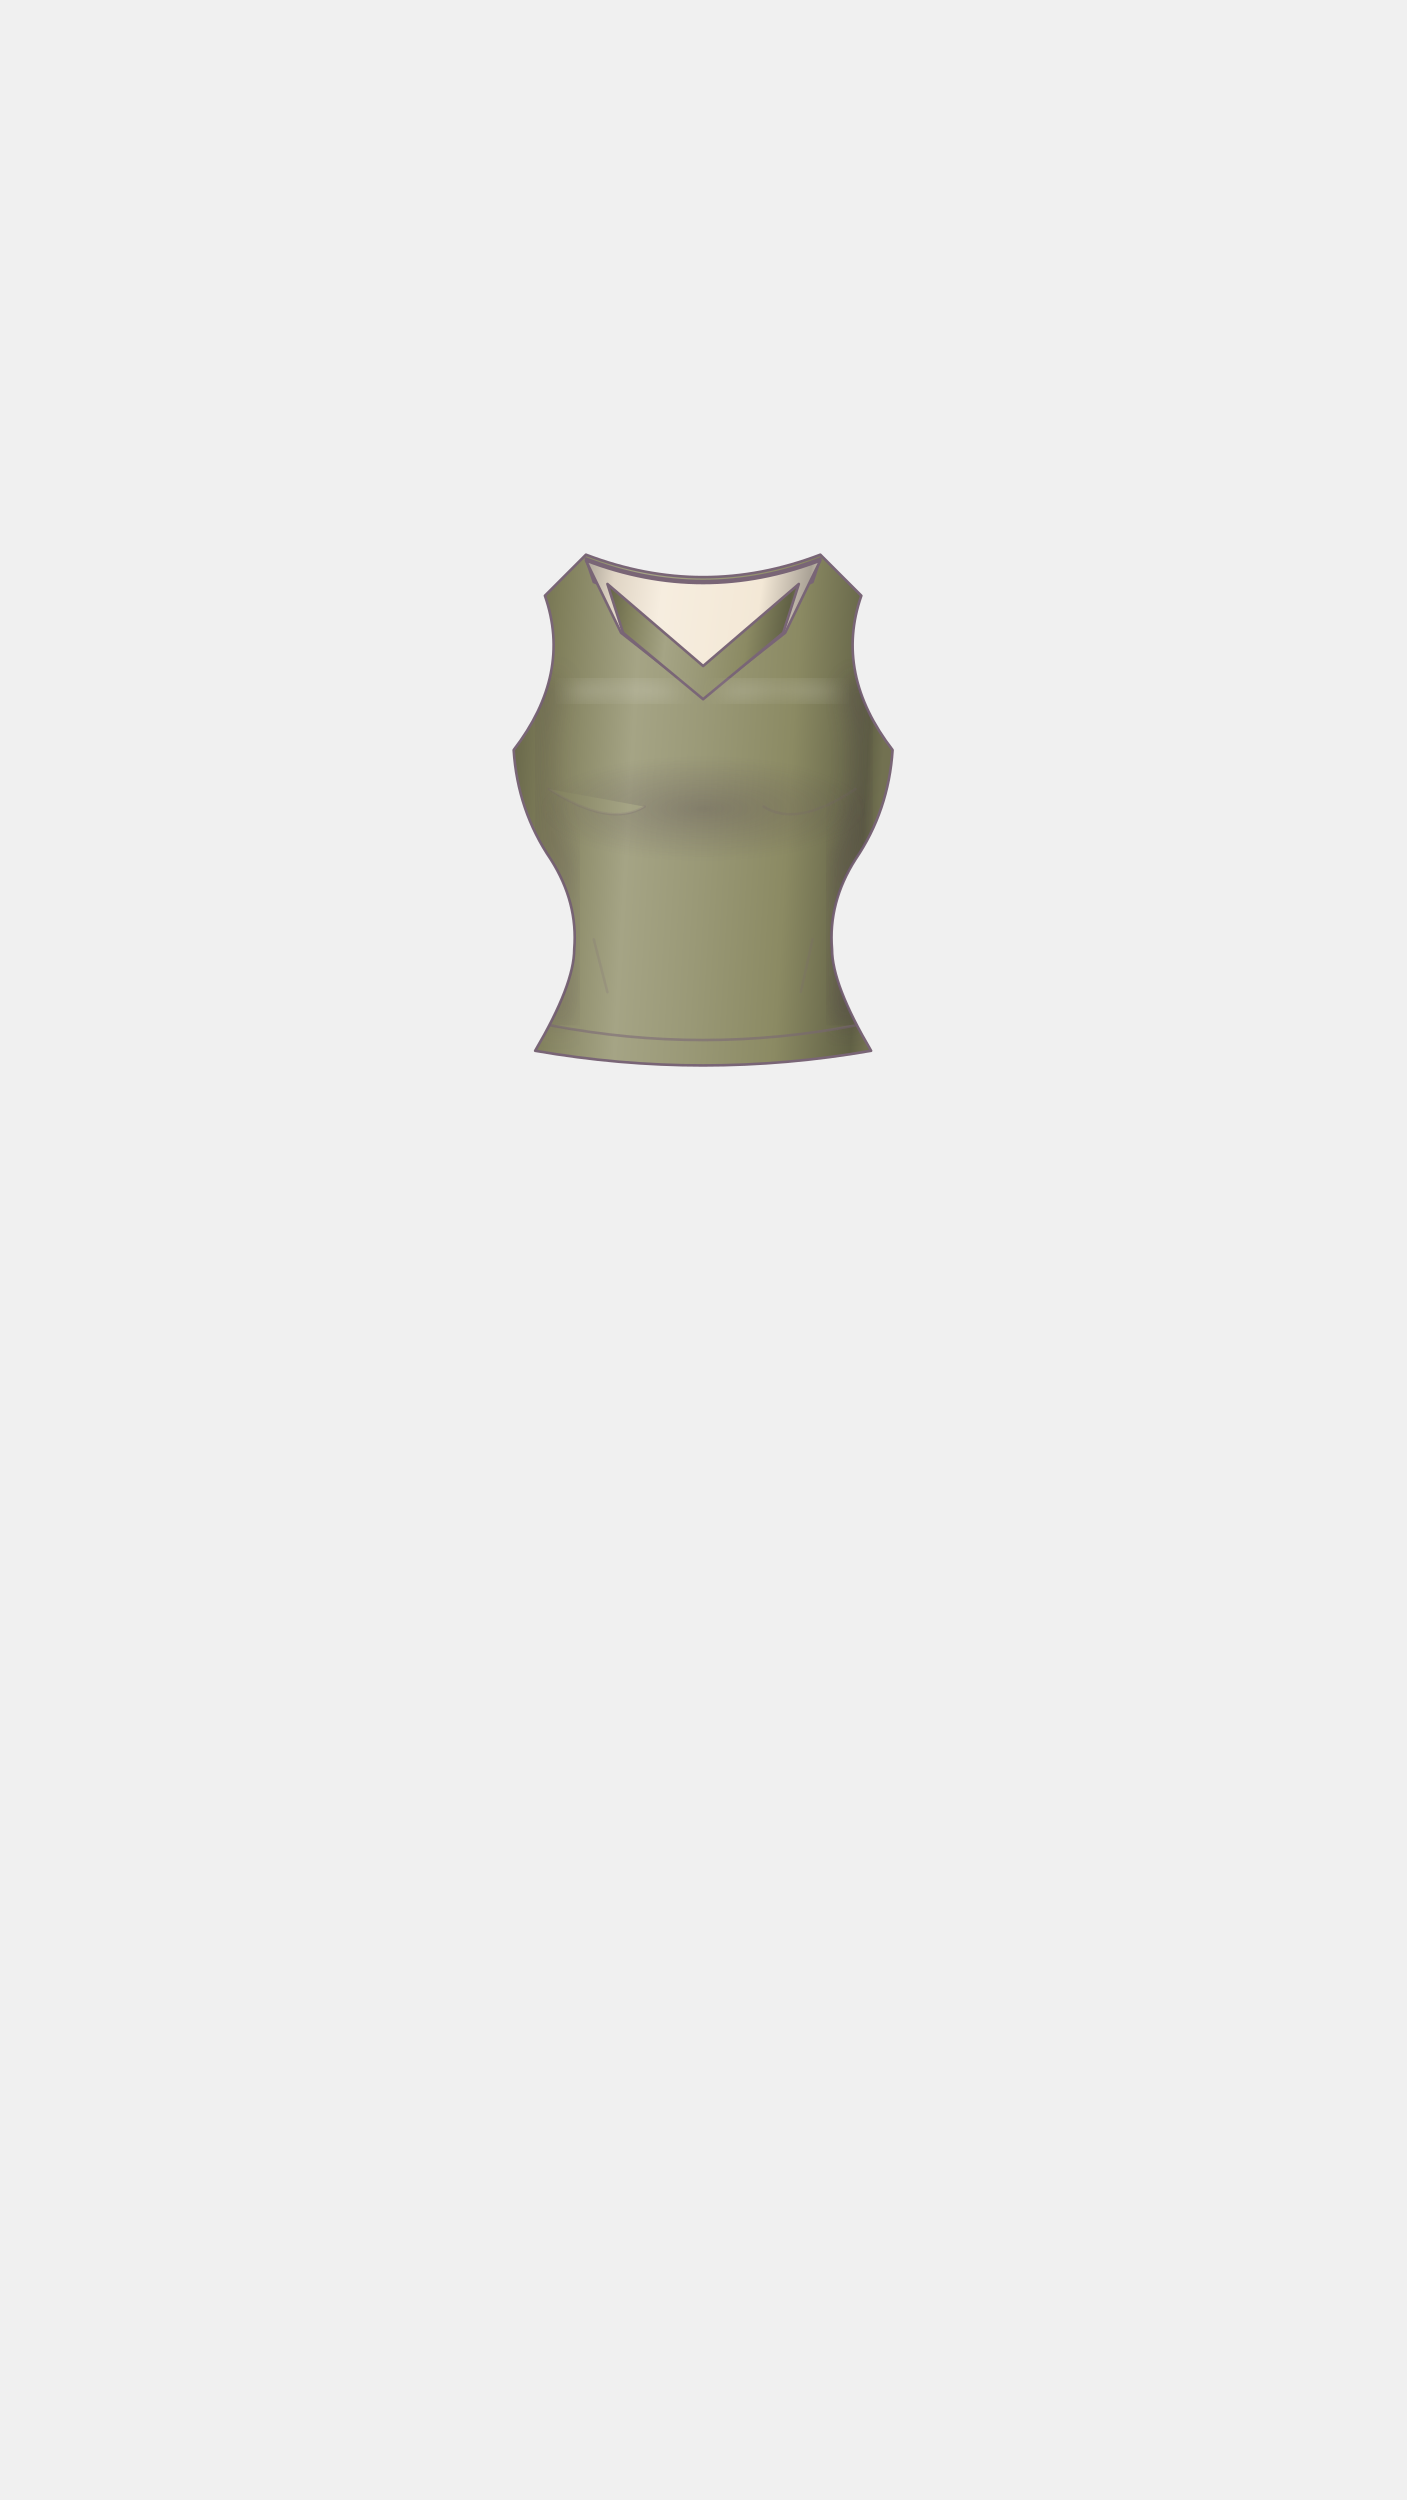
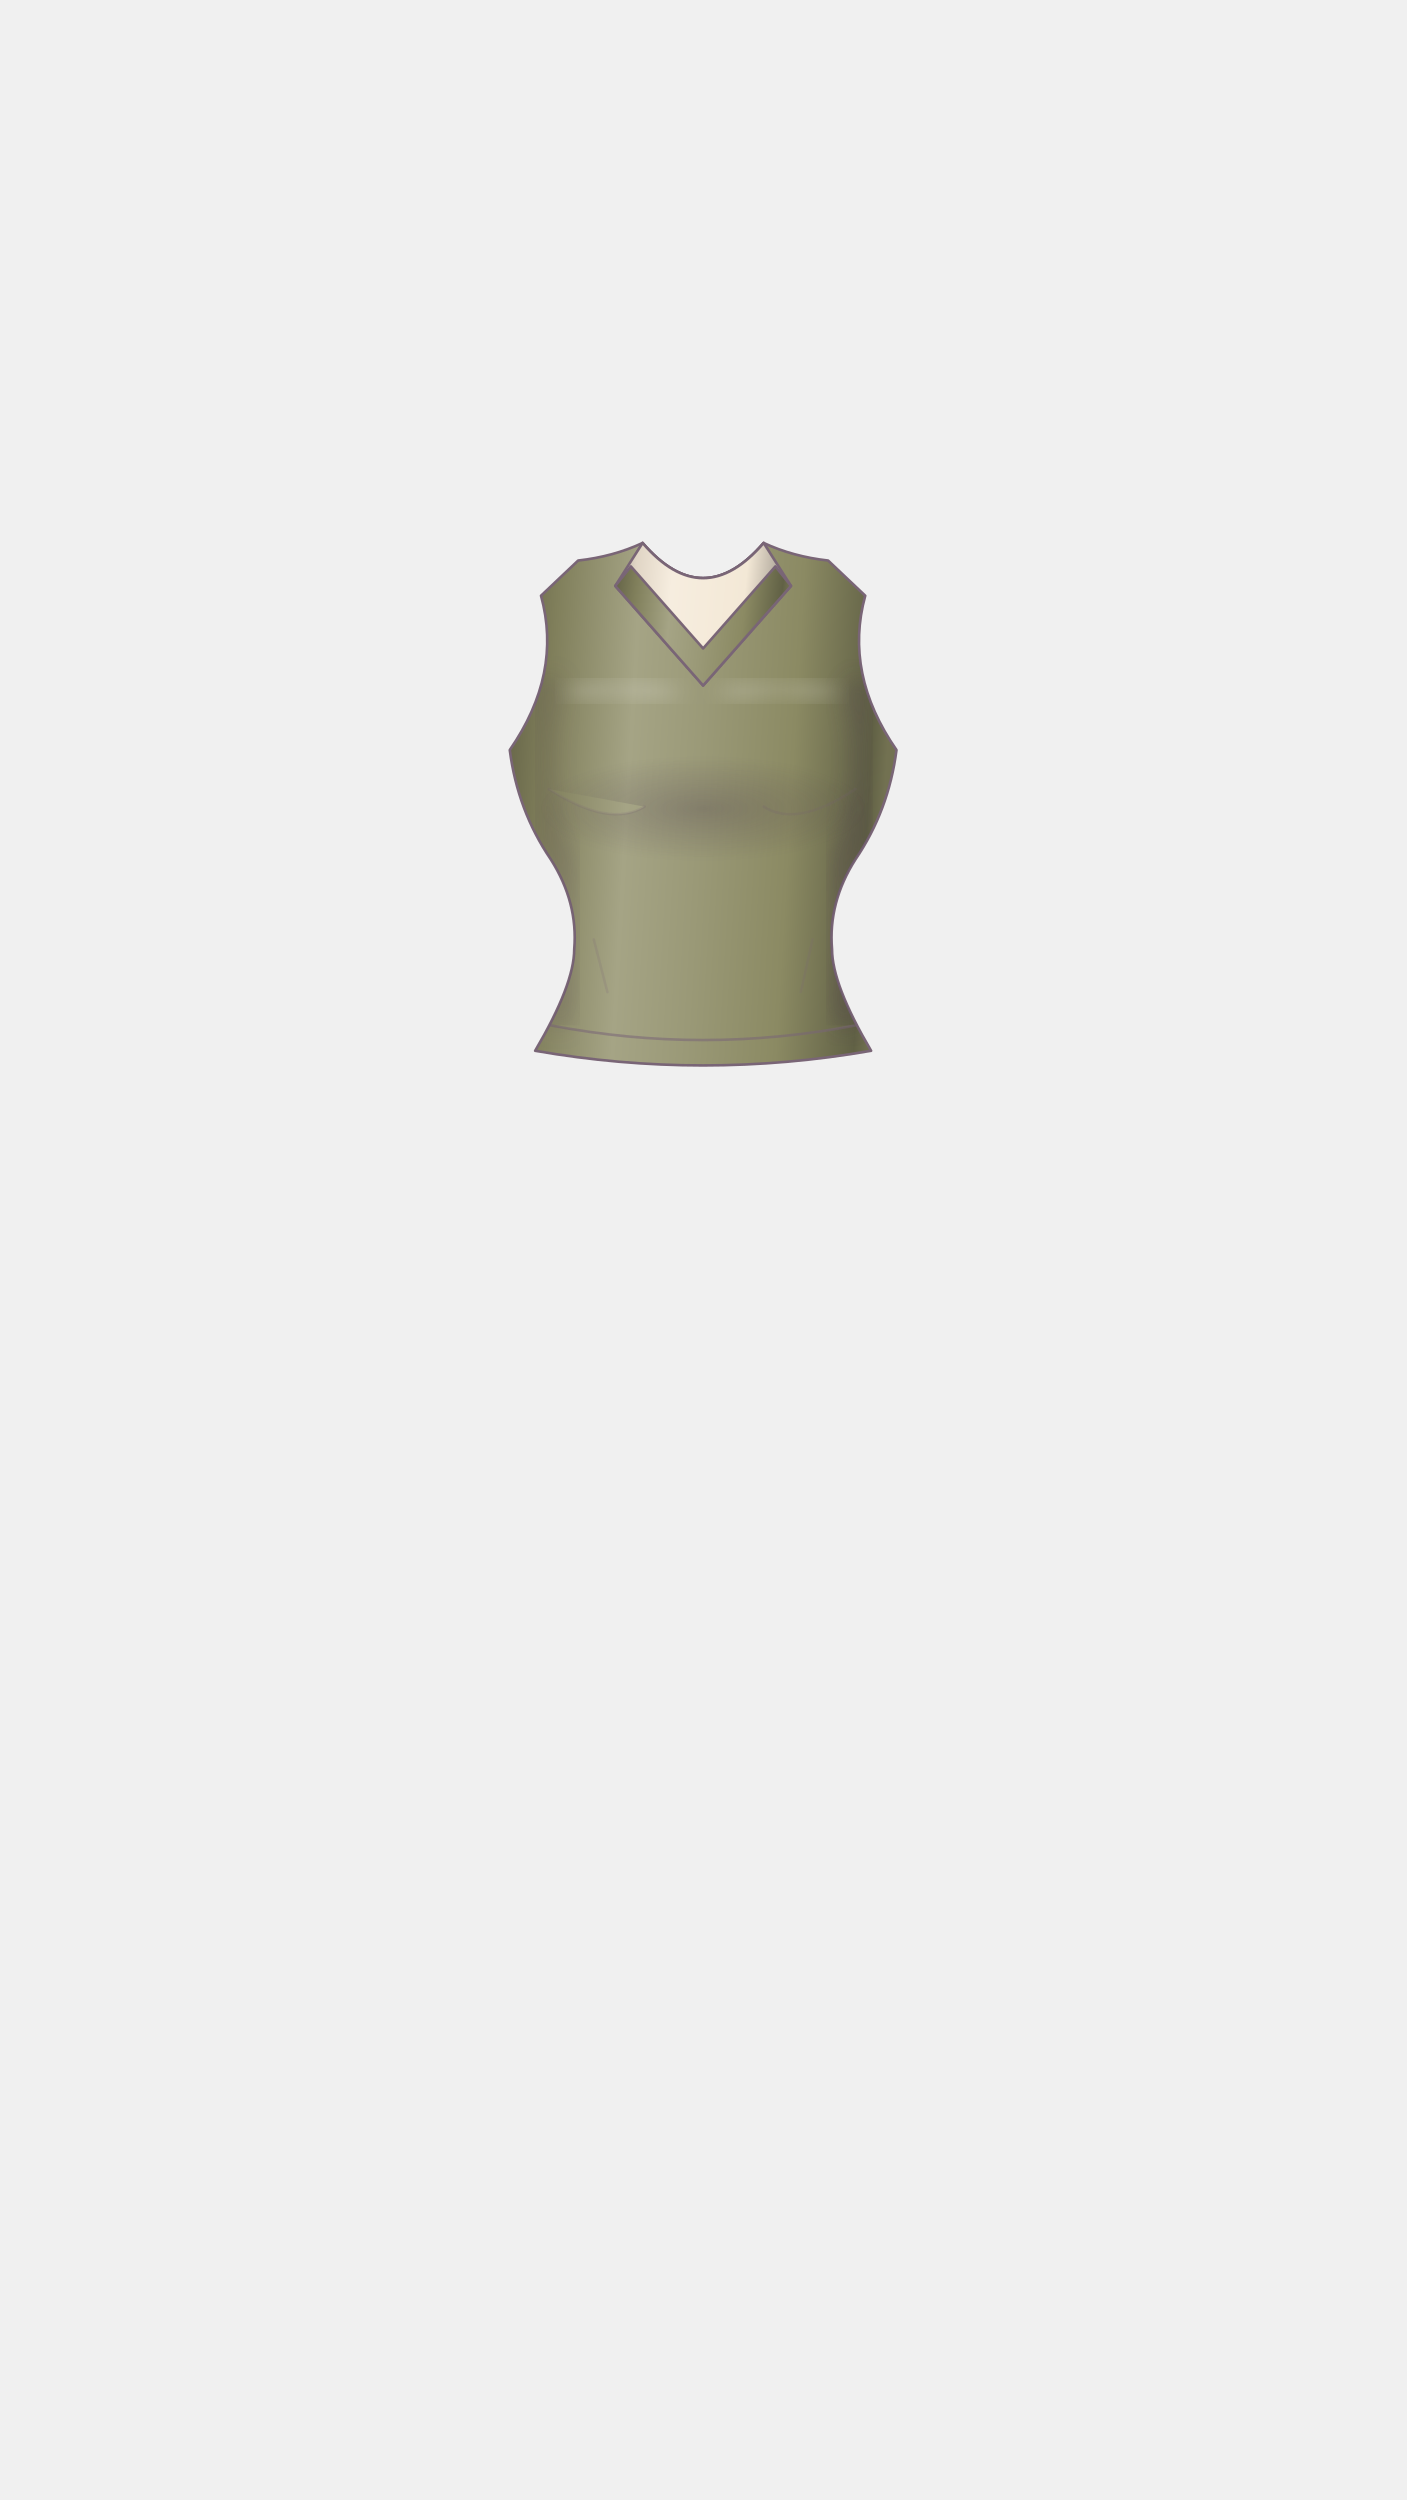
<svg xmlns="http://www.w3.org/2000/svg" width="720" height="1280" viewBox="0 0 720 1280" fill="none">
  <defs>
-     <linearGradient id="m2i8qi9-0" x1="0" y1="0" x2="1" y2=".08">
+     <linearGradient id="m1quko4j-0" x1="0" y1="0" x2="1" y2=".08">
      <stop stop-color="#636246" />
      <stop offset=".13" stop-color="#807f5b" />
      <stop offset=".34" stop-color="#a5a485" />
      <stop offset=".53" stop-color="#9a9977" />
      <stop offset=".76" stop-color="#8b8a63" />
      <stop offset=".96" stop-color="#616145" />
      <stop offset="1" stop-color="#727151" />
    </linearGradient>
-     <linearGradient id="m2i8qi9-1" x1="0" y1="0" x2="1" y2=".08">
+     <linearGradient id="m1quko4j-1" x1="0" y1="0" x2="1" y2=".08">
      <stop stop-color="#ada598" />
      <stop offset=".13" stop-color="#e0d5c5" />
      <stop offset=".34" stop-color="#f6eddf" />
      <stop offset=".53" stop-color="#f5ebdb" />
      <stop offset=".76" stop-color="#f3e8d6" />
      <stop offset=".96" stop-color="#aaa296" />
      <stop offset="1" stop-color="#c7beaf" />
    </linearGradient>
  </defs>
  <g stroke="#796576" stroke-width="1.35" stroke-linecap="round" stroke-linejoin="round">
    <defs>
      <clipPath id="cloth-clip">
-         <path d="M300 284 Q360 307 420 284 L441 305 Q427 345 457 384 Q455 415 438 440 Q424 462 426 486 Q426 504 446 538 Q360 553 274 538 Q294 504 294 486 Q296 462 282 440 Q265 415 263 384 Q293 345 279 305Z" fill="url(#m2i8qi9-0)" />
-         <path d="M300 286 Q360 309 420 286 L416 298 Q360 322 304 298Z" fill="url(#m2i8qi9-0)" />
-         <path d="M300 287 Q360 310 420 287 L402 324 L360 357 L318 324Z" fill="url(#m2i8qi9-1)" />
-         <path d="M311 299 L360 341 L409 299 L401 324 L360 358 L319 324Z" fill="url(#m2i8qi9-0)" />
+         <path d="M329 278 Q360 314 391 278 Q406 285 424 287 L443 305 Q432 345 459 384 Q455 415 438 440 Q424 462 426 486 Q426 504 446 538 Q360 553 274 538 Q294 504 294 486 Q296 462 282 440 Q265 415 261 384 Q288 345 277 305 L296 287 Q314 285 329 278Z" fill="url(#m1quko4j-0)" />
+         <path d="M329 278 Q360 314 391 278 L395 285 Q360 323 325 285Z" fill="url(#m1quko4j-0)" />
+         <path d="M329 278 Q360 314 391 278 L405 300 L360 351 L315 300Z" fill="url(#m1quko4j-1)" />
+         <path d="M323 290 L360 332 L397 290 L405 300 L360 351 L315 300Z" fill="url(#m1quko4j-0)" />
        <path d="M282 525 Q360 540 438 525" stroke="#796576" opacity="0.55" />
        <path d="M281 404 Q312 424 330 413 M438 404 Q408 424 391 413 M304 481 L311 508 M416 481 L410 508" stroke="#796576" opacity="0.18" />
      </clipPath>
      <linearGradient id="cloth-round">
        <stop stop-color="#302039" stop-opacity=".19" />
        <stop offset=".32" stop-color="#fff" stop-opacity=".22" />
        <stop offset=".6" stop-color="#fff" stop-opacity="0" />
        <stop offset="1" stop-color="#302039" stop-opacity=".18" />
      </linearGradient>
      <radialGradient id="cloth-contact">
        <stop stop-color="#392841" stop-opacity=".24" />
        <stop offset="1" stop-color="#392841" stop-opacity="0" />
      </radialGradient>
      <filter id="cloth-soft">
        <feGaussianBlur stdDeviation="6" />
      </filter>
    </defs>
-     <path d="M300 284 Q360 307 420 284 L441 305 Q427 345 457 384 Q455 415 438 440 Q424 462 426 486 Q426 504 446 538 Q360 553 274 538 Q294 504 294 486 Q296 462 282 440 Q265 415 263 384 Q293 345 279 305Z" fill="url(#m2i8qi9-0)" />
-     <path d="M300 286 Q360 309 420 286 L416 298 Q360 322 304 298Z" fill="url(#m2i8qi9-0)" />
-     <path d="M300 287 Q360 310 420 287 L402 324 L360 357 L318 324Z" fill="url(#m2i8qi9-1)" />
-     <path d="M311 299 L360 341 L409 299 L401 324 L360 358 L319 324Z" fill="url(#m2i8qi9-0)" />
+     <path d="M329 278 Q360 314 391 278 Q406 285 424 287 L443 305 Q432 345 459 384 Q455 415 438 440 Q424 462 426 486 Q426 504 446 538 Q360 553 274 538 Q294 504 294 486 Q296 462 282 440 Q265 415 261 384 Q288 345 277 305 L296 287 Q314 285 329 278Z" fill="url(#m1quko4j-0)" />
+     <path d="M329 278 Q360 314 391 278 L395 285 Q360 323 325 285Z" fill="url(#m1quko4j-0)" />
+     <path d="M329 278 Q360 314 391 278 L405 300 L360 351 L315 300Z" fill="url(#m1quko4j-1)" />
+     <path d="M323 290 L360 332 L397 290 L405 300 L360 351 L315 300Z" fill="url(#m1quko4j-0)" />
    <path d="M282 525 Q360 540 438 525" stroke="#796576" opacity="0.55" />
    <path d="M281 404 Q312 424 330 413 M438 404 Q408 424 391 413 M304 481 L311 508 M416 481 L410 508" stroke="#796576" opacity="0.18" />
    <g data-material="cloth-volume" clip-path="url(#cloth-clip)">
      <path d="M281 353 Q269 397 286 437 Q304 469 286 520" fill="none" stroke="#392841" stroke-width="14" opacity=".15" filter="url(#cloth-soft)" />
      <path d="M440 354 Q452 397 434 437 Q417 474 433 519" fill="none" stroke="#392841" stroke-width="16" opacity=".22" filter="url(#cloth-soft)" />
      <path d="M297 357 Q315 340 341 359 M376 356 Q400 340 422 358" fill="none" stroke="#fff" stroke-width="14" opacity=".2" filter="url(#cloth-soft)" />
      <ellipse cx="360" cy="414" rx="85" ry="27" fill="url(#cloth-contact)" stroke="none" />
    </g>
  </g>
</svg>
